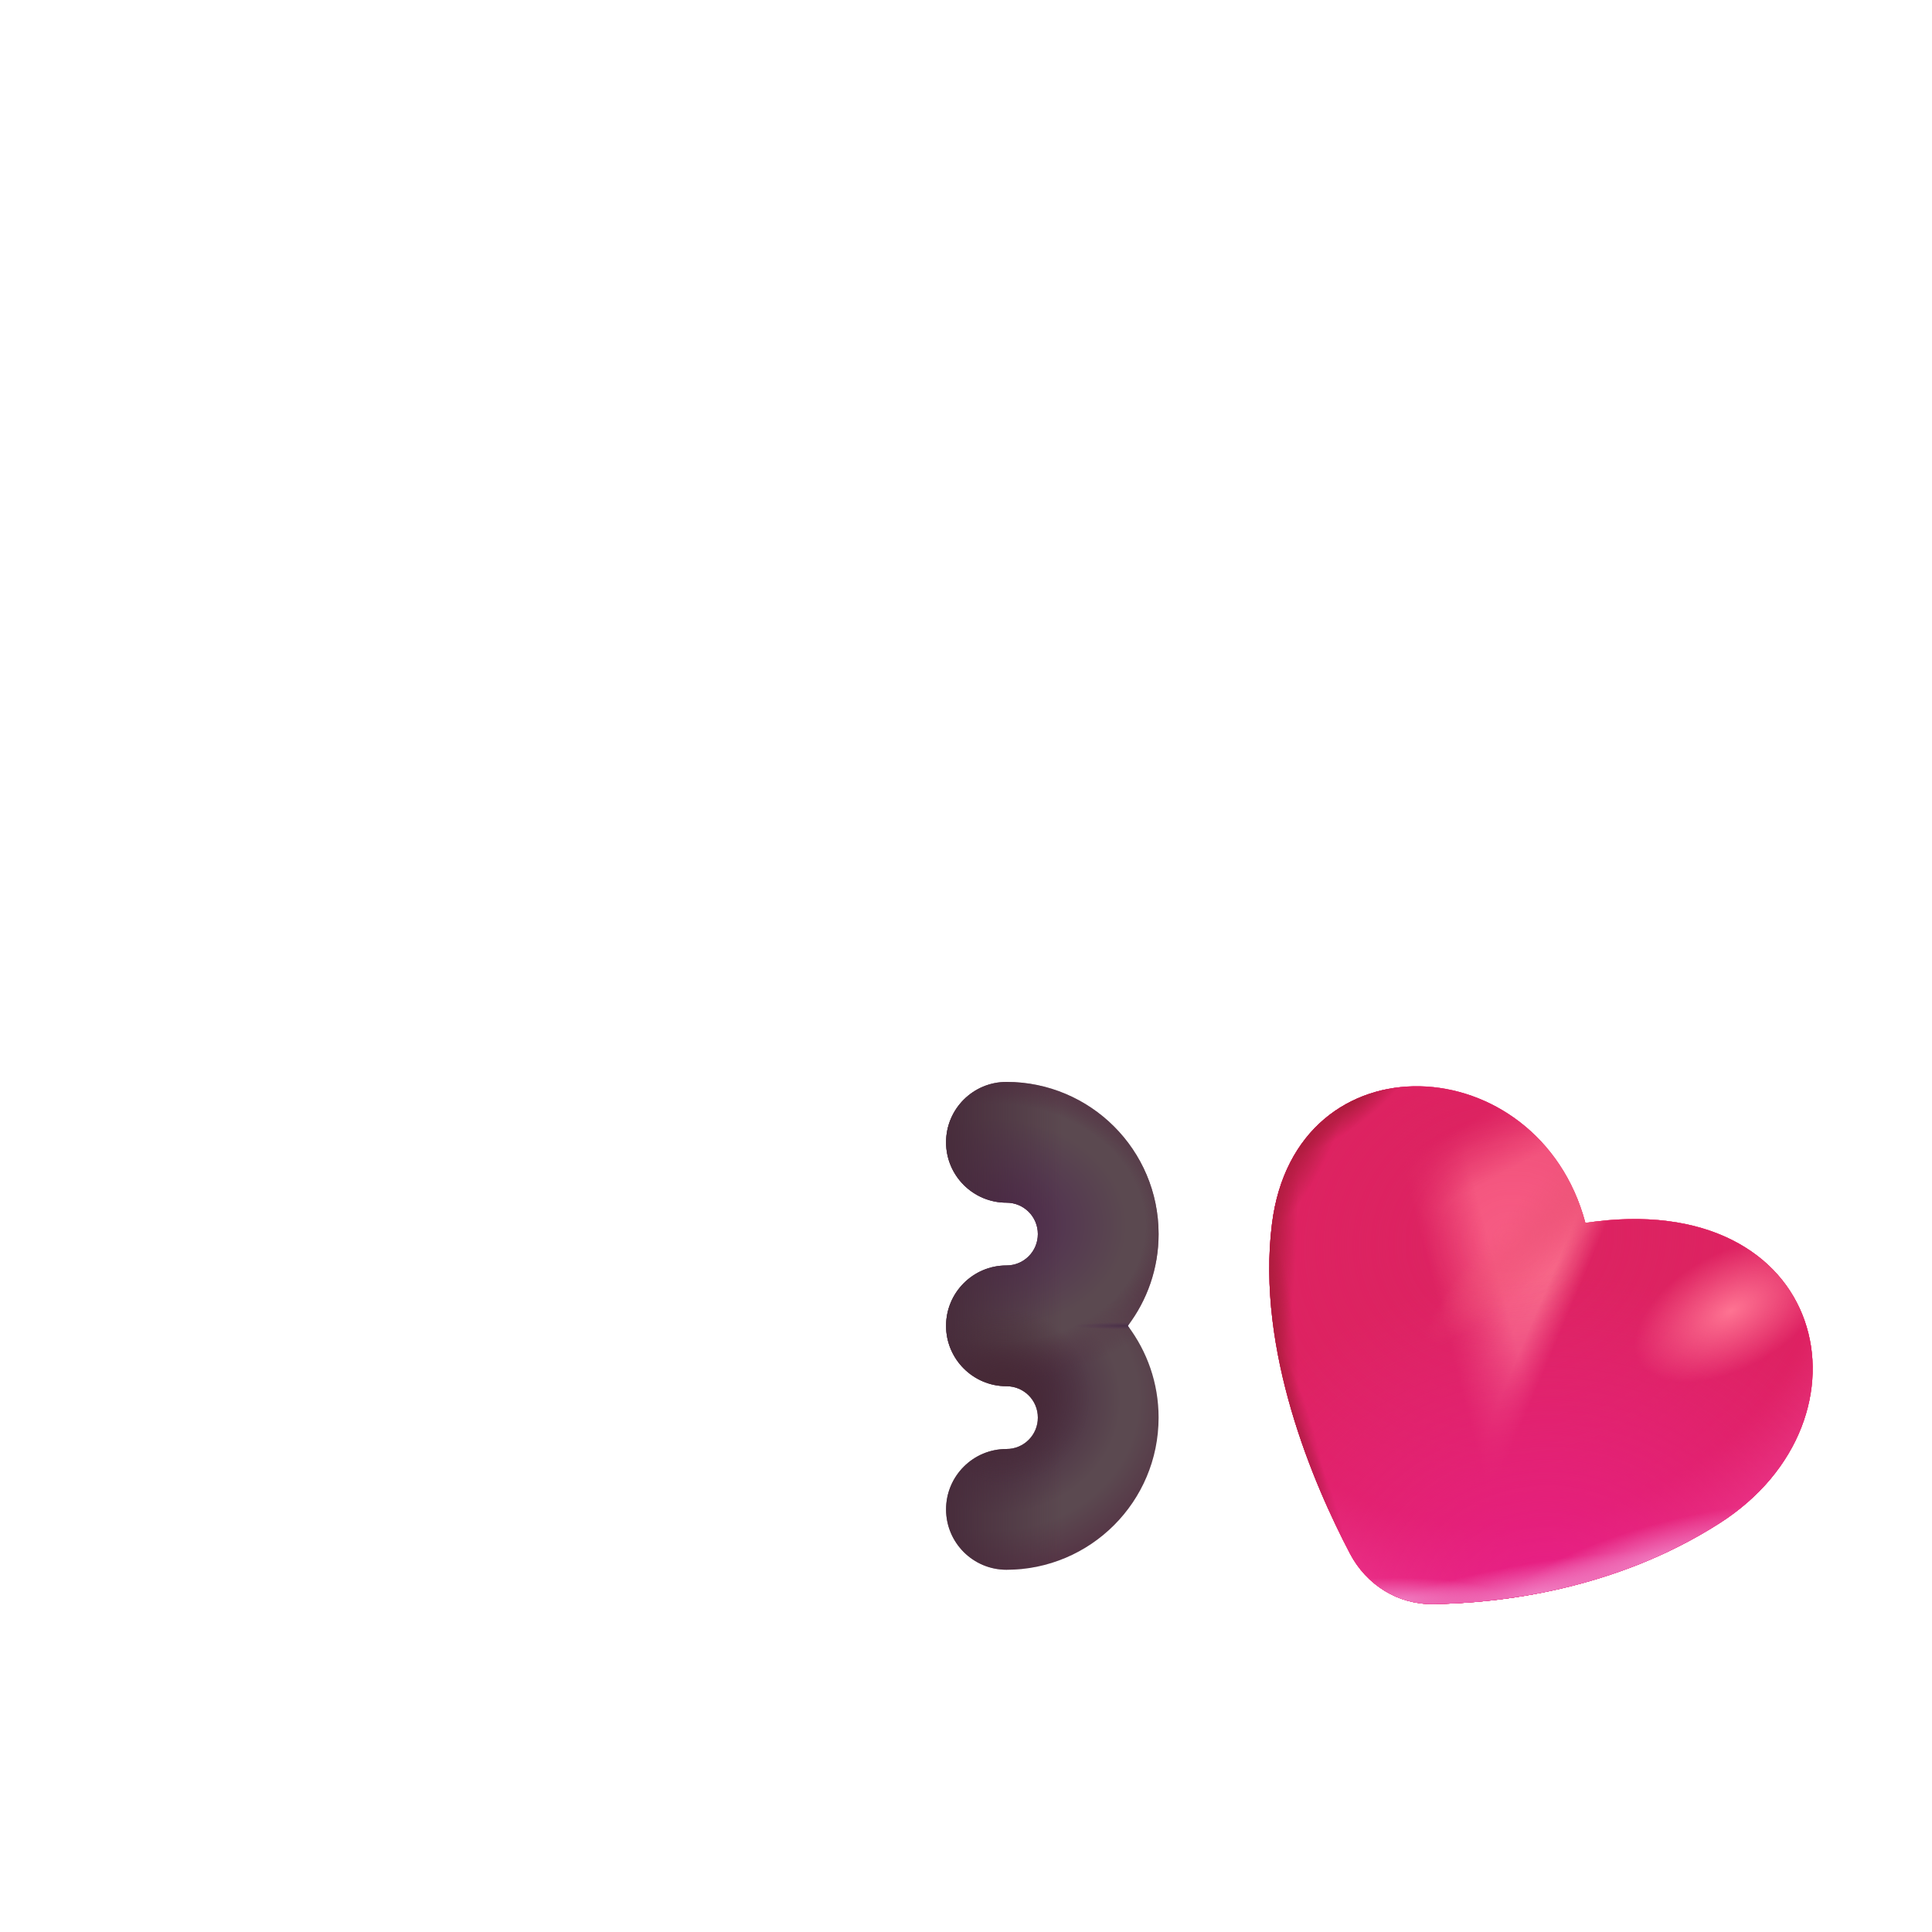
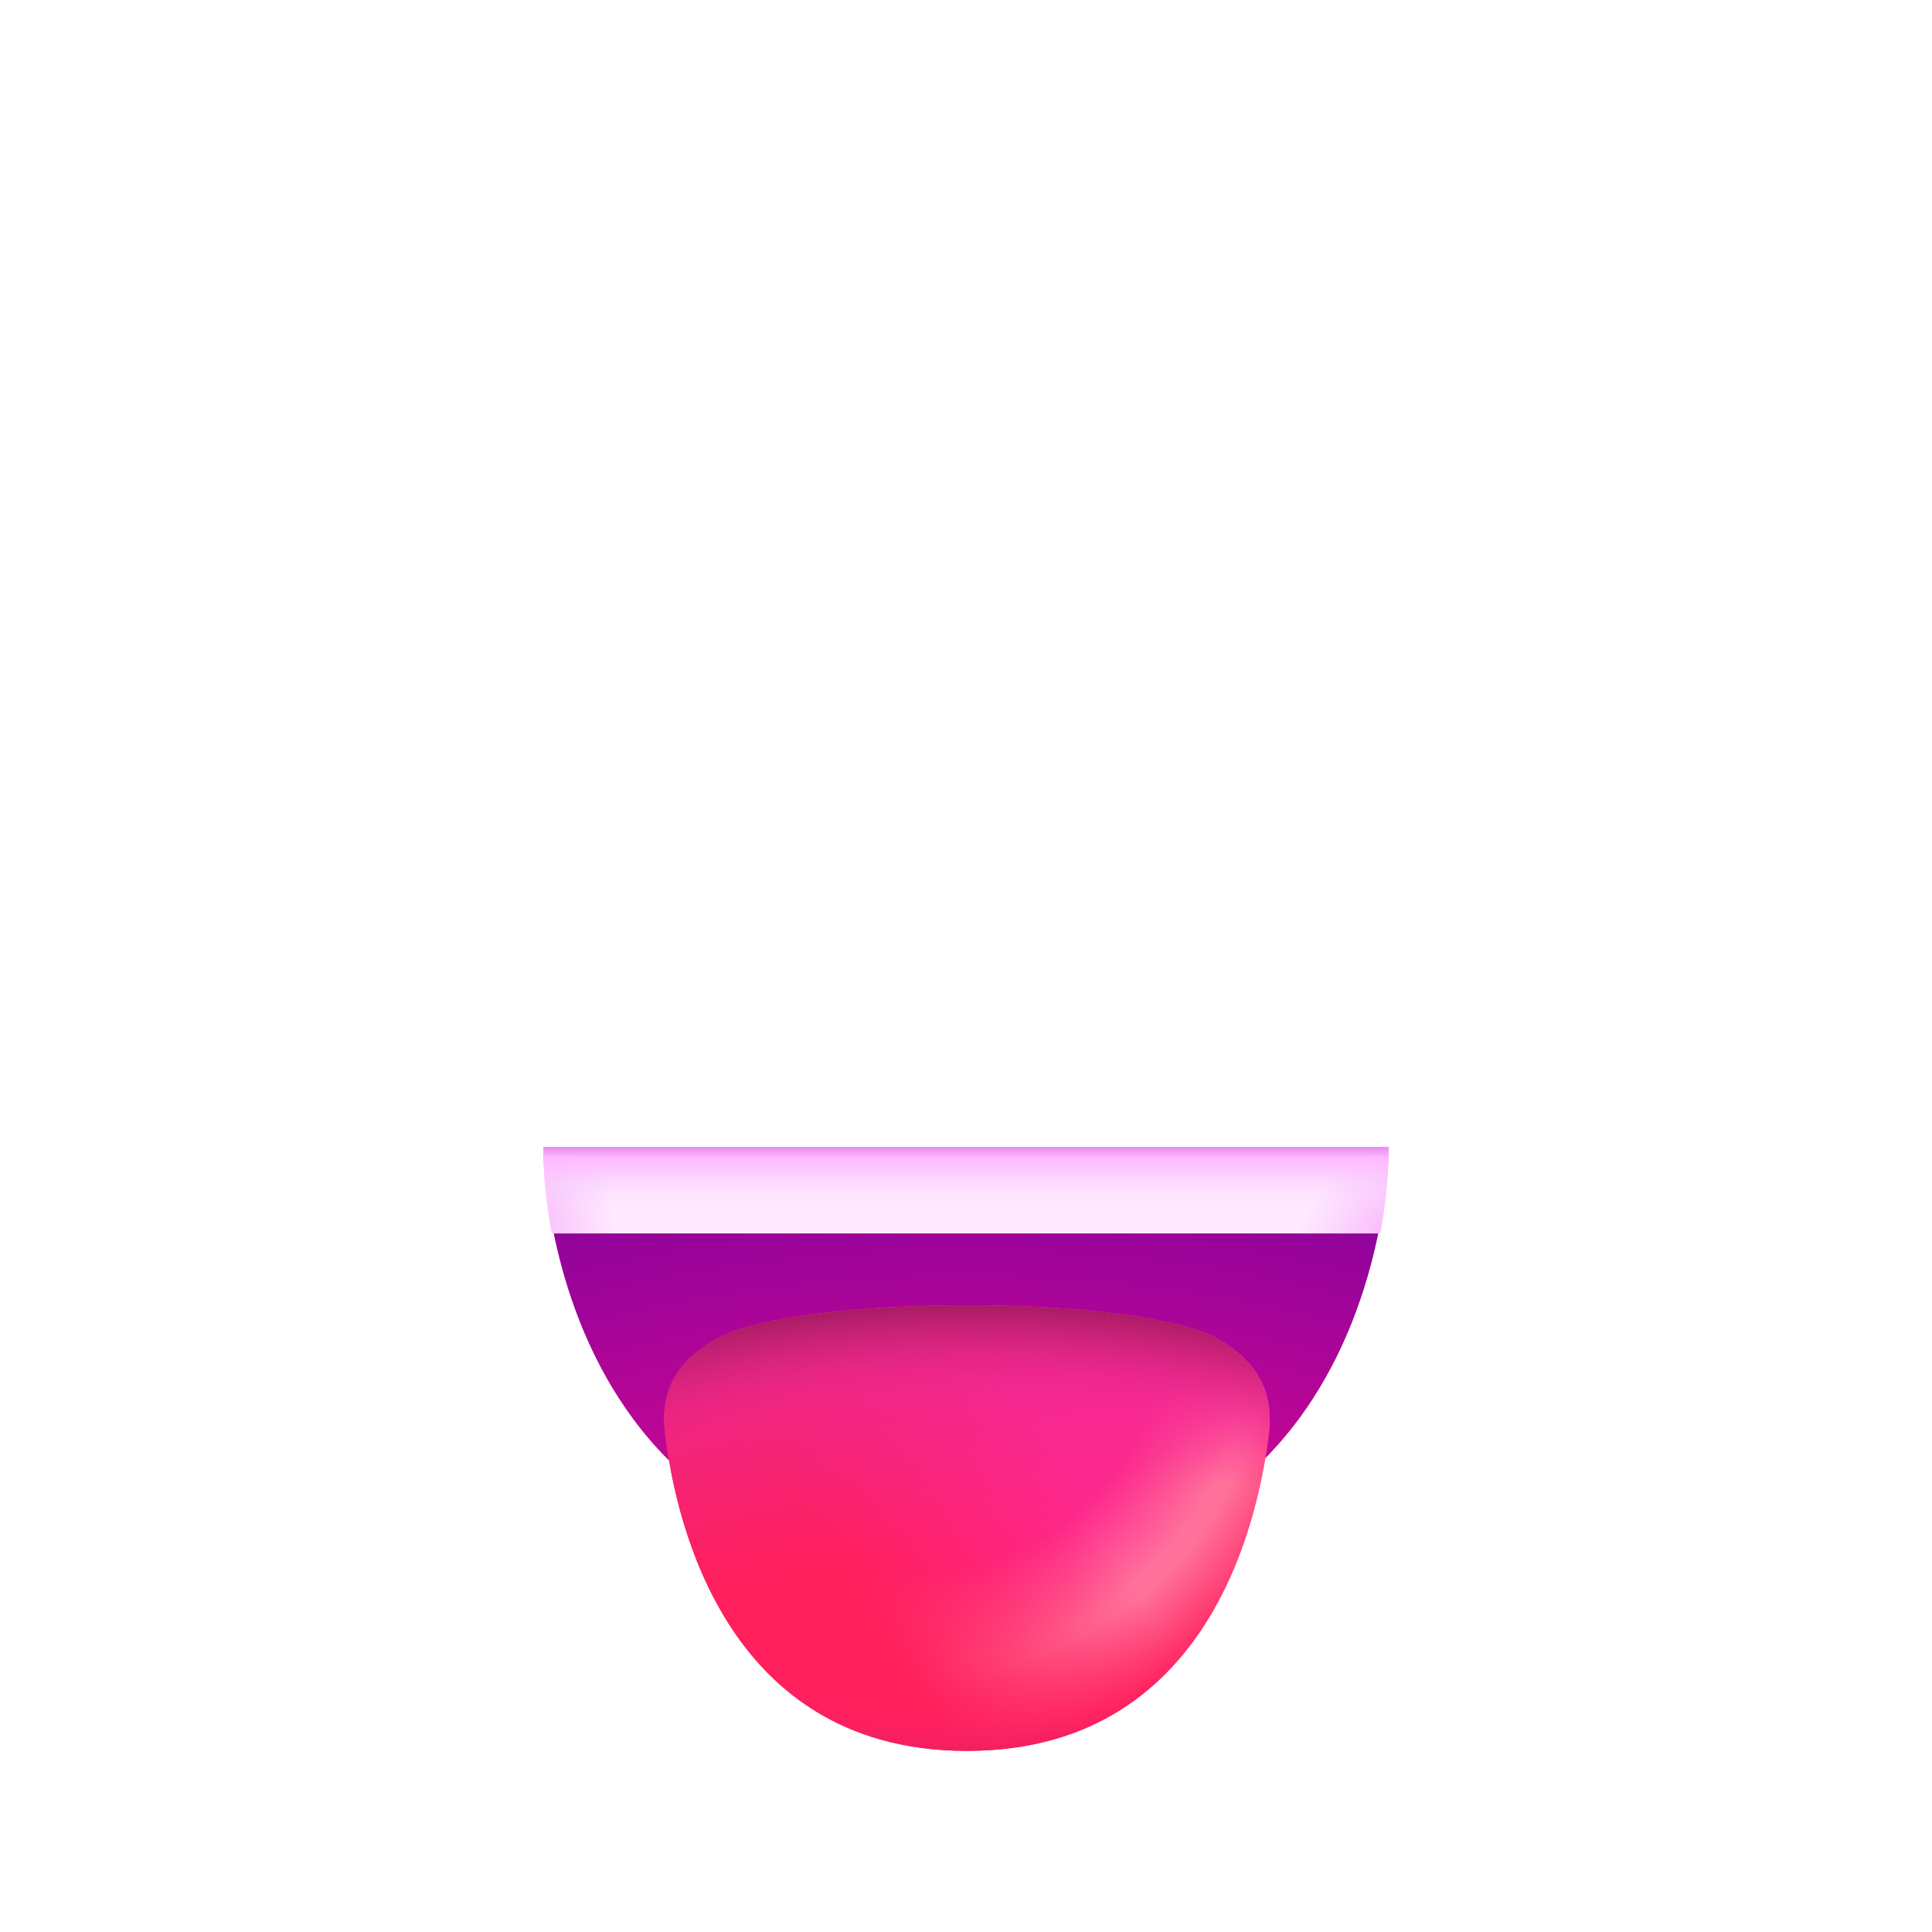
<svg xmlns="http://www.w3.org/2000/svg" width="32" height="32" viewBox="0 0 32 32" fill="none">
-   <path d="M23.742 26.569C24.839 26.552 26.741 26.338 28.479 25.231C31.172 23.517 30.289 19.649 26.259 20.255C25.483 17.339 21.461 17.132 21.068 20.271C20.804 22.373 21.758 24.586 22.361 25.735C22.634 26.253 23.156 26.578 23.742 26.569Z" fill="#DD2263" />
-   <path d="M23.742 26.569C24.839 26.552 26.741 26.338 28.479 25.231C31.172 23.517 30.289 19.649 26.259 20.255C25.483 17.339 21.461 17.132 21.068 20.271C20.804 22.373 21.758 24.586 22.361 25.735C22.634 26.253 23.156 26.578 23.742 26.569Z" fill="url(#paint0_radial_215_594)" />
-   <path d="M23.742 26.569C24.839 26.552 26.741 26.338 28.479 25.231C31.172 23.517 30.289 19.649 26.259 20.255C25.483 17.339 21.461 17.132 21.068 20.271C20.804 22.373 21.758 24.586 22.361 25.735C22.634 26.253 23.156 26.578 23.742 26.569Z" fill="url(#paint1_linear_215_594)" />
-   <path d="M23.742 26.569C24.839 26.552 26.741 26.338 28.479 25.231C31.172 23.517 30.289 19.649 26.259 20.255C25.483 17.339 21.461 17.132 21.068 20.271C20.804 22.373 21.758 24.586 22.361 25.735C22.634 26.253 23.156 26.578 23.742 26.569Z" fill="url(#paint2_linear_215_594)" />
-   <path d="M23.742 26.569C24.839 26.552 26.741 26.338 28.479 25.231C31.172 23.517 30.289 19.649 26.259 20.255C25.483 17.339 21.461 17.132 21.068 20.271C20.804 22.373 21.758 24.586 22.361 25.735C22.634 26.253 23.156 26.578 23.742 26.569Z" fill="url(#paint3_linear_215_594)" />
-   <path d="M23.742 26.569C24.839 26.552 26.741 26.338 28.479 25.231C31.172 23.517 30.289 19.649 26.259 20.255C25.483 17.339 21.461 17.132 21.068 20.271C20.804 22.373 21.758 24.586 22.361 25.735C22.634 26.253 23.156 26.578 23.742 26.569Z" fill="url(#paint4_linear_215_594)" />
-   <path d="M23.742 26.569C24.839 26.552 26.741 26.338 28.479 25.231C31.172 23.517 30.289 19.649 26.259 20.255C25.483 17.339 21.461 17.132 21.068 20.271C20.804 22.373 21.758 24.586 22.361 25.735C22.634 26.253 23.156 26.578 23.742 26.569Z" fill="url(#paint5_radial_215_594)" />
-   <path d="M23.742 26.569C24.839 26.552 26.741 26.338 28.479 25.231C31.172 23.517 30.289 19.649 26.259 20.255C25.483 17.339 21.461 17.132 21.068 20.271C20.804 22.373 21.758 24.586 22.361 25.735C22.634 26.253 23.156 26.578 23.742 26.569Z" fill="url(#paint6_radial_215_594)" />
-   <path d="M23.742 26.569C24.839 26.552 26.741 26.338 28.479 25.231C31.172 23.517 30.289 19.649 26.259 20.255C25.483 17.339 21.461 17.132 21.068 20.271C20.804 22.373 21.758 24.586 22.361 25.735C22.634 26.253 23.156 26.578 23.742 26.569Z" fill="url(#paint7_radial_215_594)" />
-   <path d="M23.742 26.569C24.839 26.552 26.741 26.338 28.479 25.231C31.172 23.517 30.289 19.649 26.259 20.255C25.483 17.339 21.461 17.132 21.068 20.271C20.804 22.373 21.758 24.586 22.361 25.735C22.634 26.253 23.156 26.578 23.742 26.569Z" fill="url(#paint8_radial_215_594)" />
-   <path d="M23.742 26.569C24.839 26.552 26.741 26.338 28.479 25.231C31.172 23.517 30.289 19.649 26.259 20.255C25.483 17.339 21.461 17.132 21.068 20.271C20.804 22.373 21.758 24.586 22.361 25.735C22.634 26.253 23.156 26.578 23.742 26.569Z" fill="url(#paint9_radial_215_594)" />
-   <path d="M23.742 26.569C24.839 26.552 26.741 26.338 28.479 25.231C31.172 23.517 30.289 19.649 26.259 20.255C25.483 17.339 21.461 17.132 21.068 20.271C20.804 22.373 21.758 24.586 22.361 25.735C22.634 26.253 23.156 26.578 23.742 26.569Z" fill="url(#paint10_radial_215_594)" />
-   <path d="M23.742 26.569C24.839 26.552 26.741 26.338 28.479 25.231C31.172 23.517 30.289 19.649 26.259 20.255C25.483 17.339 21.461 17.132 21.068 20.271C20.804 22.373 21.758 24.586 22.361 25.735C22.634 26.253 23.156 26.578 23.742 26.569Z" fill="url(#paint11_radial_215_594)" />
-   <path d="M23.742 26.569C24.839 26.552 26.741 26.338 28.479 25.231C31.172 23.517 30.289 19.649 26.259 20.255C25.483 17.339 21.461 17.132 21.068 20.271C20.804 22.373 21.758 24.586 22.361 25.735C22.634 26.253 23.156 26.578 23.742 26.569Z" fill="url(#paint12_radial_215_594)" />
-   <path d="M23.742 26.569C24.839 26.552 26.741 26.338 28.479 25.231C31.172 23.517 30.289 19.649 26.259 20.255C25.483 17.339 21.461 17.132 21.068 20.271C20.804 22.373 21.758 24.586 22.361 25.735C22.634 26.253 23.156 26.578 23.742 26.569Z" fill="url(#paint13_radial_215_594)" />
-   <path d="M23.742 26.569C24.839 26.552 26.741 26.338 28.479 25.231C31.172 23.517 30.289 19.649 26.259 20.255C25.483 17.339 21.461 17.132 21.068 20.271C20.804 22.373 21.758 24.586 22.361 25.735C22.634 26.253 23.156 26.578 23.742 26.569Z" fill="url(#paint14_radial_215_594)" />
-   <path d="M23.742 26.569C24.839 26.552 26.741 26.338 28.479 25.231C31.172 23.517 30.289 19.649 26.259 20.255C25.483 17.339 21.461 17.132 21.068 20.271C20.804 22.373 21.758 24.586 22.361 25.735C22.634 26.253 23.156 26.578 23.742 26.569Z" fill="url(#paint15_radial_215_594)" />
-   <path d="M23.742 26.569C24.839 26.552 26.741 26.338 28.479 25.231C31.172 23.517 30.289 19.649 26.259 20.255C25.483 17.339 21.461 17.132 21.068 20.271C20.804 22.373 21.758 24.586 22.361 25.735C22.634 26.253 23.156 26.578 23.742 26.569Z" fill="url(#paint16_radial_215_594)" />
-   <path d="M23.742 26.569C24.839 26.552 26.741 26.338 28.479 25.231C31.172 23.517 30.289 19.649 26.259 20.255C25.483 17.339 21.461 17.132 21.068 20.271C20.804 22.373 21.758 24.586 22.361 25.735C22.634 26.253 23.156 26.578 23.742 26.569Z" fill="url(#paint17_radial_215_594)" />
-   <path d="M16.67 17.92C16.118 17.92 15.67 18.368 15.67 18.92C15.67 19.472 16.118 19.92 16.67 19.92C16.958 19.92 17.19 20.152 17.19 20.44C17.19 20.728 16.958 20.96 16.67 20.96C16.118 20.96 15.67 21.408 15.67 21.96C15.67 21.96 15.67 21.96 15.67 21.96C15.67 22.512 16.118 22.96 16.67 22.96C16.958 22.96 17.19 23.192 17.19 23.48C17.19 23.768 16.958 24 16.67 24C16.118 24 15.67 24.448 15.67 25C15.67 25.552 16.118 26 16.67 26C18.062 26 19.19 24.872 19.19 23.48C19.19 22.909 19 22.382 18.68 21.96C19 21.538 19.19 21.011 19.19 20.44C19.19 19.048 18.062 17.92 16.67 17.92Z" fill="url(#paint18_radial_215_594)" />
-   <path d="M16.67 17.92C16.118 17.92 15.67 18.368 15.67 18.92C15.67 19.472 16.118 19.92 16.67 19.92C16.958 19.92 17.19 20.152 17.19 20.44C17.19 20.728 16.958 20.96 16.67 20.96C16.118 20.96 15.67 21.408 15.67 21.96C15.67 21.96 15.67 21.96 15.67 21.96C15.67 22.512 16.118 22.96 16.67 22.96C16.958 22.96 17.19 23.192 17.19 23.48C17.19 23.768 16.958 24 16.67 24C16.118 24 15.67 24.448 15.67 25C15.67 25.552 16.118 26 16.67 26C18.062 26 19.19 24.872 19.19 23.48C19.19 22.909 19 22.382 18.68 21.96C19 21.538 19.19 21.011 19.19 20.44C19.19 19.048 18.062 17.92 16.67 17.92Z" fill="url(#paint19_radial_215_594)" />
-   <path d="M16.67 17.92C16.118 17.92 15.67 18.368 15.67 18.92C15.67 19.472 16.118 19.92 16.67 19.92C16.958 19.92 17.19 20.152 17.19 20.44C17.19 20.728 16.958 20.96 16.67 20.96C16.118 20.96 15.67 21.408 15.67 21.96C15.67 21.96 15.67 21.96 15.67 21.96C15.67 22.512 16.118 22.96 16.67 22.96C16.958 22.96 17.19 23.192 17.19 23.48C17.19 23.768 16.958 24 16.67 24C16.118 24 15.67 24.448 15.67 25C15.67 25.552 16.118 26 16.67 26C18.062 26 19.19 24.872 19.19 23.48C19.19 22.909 19 22.382 18.68 21.96C19 21.538 19.19 21.011 19.19 20.44C19.19 19.048 18.062 17.92 16.67 17.92Z" fill="url(#paint20_linear_215_594)" />
-   <path d="M16.67 17.92C16.118 17.92 15.67 18.368 15.67 18.92C15.67 19.472 16.118 19.92 16.67 19.92C16.958 19.92 17.19 20.152 17.19 20.44C17.19 20.728 16.958 20.96 16.67 20.96C16.118 20.96 15.67 21.408 15.67 21.96C15.67 21.96 15.67 21.96 15.67 21.96C15.67 22.512 16.118 22.96 16.67 22.96C16.958 22.96 17.19 23.192 17.19 23.48C17.19 23.768 16.958 24 16.67 24C16.118 24 15.67 24.448 15.67 25C15.67 25.552 16.118 26 16.67 26C18.062 26 19.19 24.872 19.19 23.48C19.19 22.909 19 22.382 18.68 21.96C19 21.538 19.19 21.011 19.19 20.44C19.19 19.048 18.062 17.92 16.67 17.92Z" fill="url(#paint21_radial_215_594)" />
-   <path d="M16.67 17.92C16.118 17.92 15.67 18.368 15.67 18.92C15.67 19.472 16.118 19.92 16.67 19.92C16.958 19.92 17.19 20.152 17.19 20.44C17.19 20.728 16.958 20.96 16.67 20.96C16.118 20.96 15.67 21.408 15.67 21.96C15.67 21.96 15.67 21.96 15.67 21.96C15.67 22.512 16.118 22.96 16.67 22.96C16.958 22.96 17.19 23.192 17.19 23.48C17.19 23.768 16.958 24 16.67 24C16.118 24 15.67 24.448 15.67 25C15.67 25.552 16.118 26 16.67 26C18.062 26 19.19 24.872 19.19 23.48C19.19 22.909 19 22.382 18.68 21.96C19 21.538 19.19 21.011 19.19 20.44C19.19 19.048 18.062 17.92 16.67 17.92Z" fill="url(#paint22_radial_215_594)" />
+   <path d="M16 26C9 26 9 19 9 19H23C23 19 23 26 16 26Z" fill="url(#paint0_radial_226_555)" />
+   <path d="M16.017 29C20.217 29 20.887 24.8 21.017 23.75C21.117 22.9 20.667 22.47 20.177 22.18C19.687 21.89 18.217 21.62 16.017 21.62C13.817 21.62 12.357 21.89 11.857 22.18C11.357 22.47 10.907 22.9 11.017 23.75C11.147 24.8 11.817 29 16.017 29Z" fill="url(#paint1_radial_226_555)" />
+   <path d="M16.017 29C20.217 29 20.887 24.8 21.017 23.75C21.117 22.9 20.667 22.47 20.177 22.18C19.687 21.89 18.217 21.62 16.017 21.62C13.817 21.62 12.357 21.89 11.857 22.18C11.357 22.47 10.907 22.9 11.017 23.75C11.147 24.8 11.817 29 16.017 29Z" fill="url(#paint2_linear_226_555)" />
+   <path d="M16.017 29C20.217 29 20.887 24.8 21.017 23.75C21.117 22.9 20.667 22.47 20.177 22.18C19.687 21.89 18.217 21.62 16.017 21.62C13.817 21.62 12.357 21.89 11.857 22.18C11.357 22.47 10.907 22.9 11.017 23.75C11.147 24.8 11.817 29 16.017 29Z" fill="url(#paint3_linear_226_555)" />
+   <path d="M16.017 29C20.217 29 20.887 24.8 21.017 23.75C21.117 22.9 20.667 22.47 20.177 22.18C19.687 21.89 18.217 21.62 16.017 21.62C13.817 21.62 12.357 21.89 11.857 22.18C11.357 22.47 10.907 22.9 11.017 23.75C11.147 24.8 11.817 29 16.017 29Z" fill="url(#paint4_linear_226_555)" />
+   <path d="M16.017 29C20.217 29 20.887 24.8 21.017 23.75C21.117 22.9 20.667 22.47 20.177 22.18C19.687 21.89 18.217 21.62 16.017 21.62C13.817 21.62 12.357 21.89 11.857 22.18C11.357 22.47 10.907 22.9 11.017 23.75C11.147 24.8 11.817 29 16.017 29Z" fill="url(#paint5_radial_226_555)" />
+   <path d="M22.86 20.43C22.95 19.97 23 19.49 23 19C18.34 19 11.84 19 9 19C9 19.49 9.05 19.96 9.14 20.43H22.86Z" fill="url(#paint6_linear_226_555)" />
+   <path d="M22.86 20.43C22.95 19.97 23 19.49 23 19C18.34 19 11.84 19 9 19C9 19.49 9.05 19.96 9.14 20.43H22.86Z" fill="url(#paint7_linear_226_555)" />
+   <path d="M22.86 20.43C22.95 19.97 23 19.49 23 19C18.34 19 11.84 19 9 19C9 19.49 9.05 19.96 9.14 20.43H22.86Z" fill="url(#paint8_linear_226_555)" />
+   <path d="M22.86 20.43C22.95 19.97 23 19.49 23 19C18.34 19 11.84 19 9 19C9 19.49 9.05 19.96 9.14 20.43H22.86Z" fill="url(#paint9_linear_226_555)" />
  <defs>
-     <radialGradient id="paint0_radial_215_594" cx="0" cy="0" r="1" gradientUnits="userSpaceOnUse" gradientTransform="translate(25.1774 20.3894) rotate(98.5732) scale(2.83298 3.16524)">
-       <stop offset="0.537" stop-color="#F75C84" />
-       <stop offset="1" stop-color="#F97291" stop-opacity="0" />
+     <radialGradient id="paint0_radial_226_555" cx="0" cy="0" r="1" gradientUnits="userSpaceOnUse" gradientTransform="translate(16 27.5556) rotate(-90) scale(8.55556 17.1111)">
+       <stop stop-color="#F70A8D" />
+       <stop offset="1" stop-color="#89029C" />
    </radialGradient>
-     <linearGradient id="paint1_linear_215_594" x1="25.967" y1="21.131" x2="25.275" y2="20.474" gradientUnits="userSpaceOnUse">
-       <stop stop-color="#F9718F" />
-       <stop offset="1" stop-color="#F9718F" stop-opacity="0" />
+     <radialGradient id="paint1_radial_226_555" cx="0" cy="0" r="1" gradientUnits="userSpaceOnUse" gradientTransform="translate(15.2142 22.1526) rotate(81.4378) scale(8.86405 9.01423)">
+       <stop offset="0.438" stop-color="#FF288E" />
+       <stop offset="0.608" stop-color="#FF719B" />
+       <stop offset="0.635" stop-color="#FF719B" />
+       <stop offset="0.793" stop-color="#FF1F5C" />
+     </radialGradient>
+     <linearGradient id="paint2_linear_226_555" x1="20.203" y1="22.429" x2="19.783" y2="24.446" gradientUnits="userSpaceOnUse">
+       <stop stop-color="#FF299D" />
+       <stop offset="1" stop-color="#FF299D" stop-opacity="0" />
    </linearGradient>
-     <linearGradient id="paint2_linear_215_594" x1="24.088" y1="18.709" x2="25.177" y2="20.756" gradientUnits="userSpaceOnUse">
-       <stop stop-color="#DD2263" />
-       <stop offset="0.439" stop-color="#DD2263" stop-opacity="0" />
+     <linearGradient id="paint3_linear_226_555" x1="12.637" y1="27.553" x2="17.75" y2="24.531" gradientUnits="userSpaceOnUse">
+       <stop offset="0.321" stop-color="#FF1F5C" />
+       <stop offset="1" stop-color="#FF1F5C" stop-opacity="0" />
    </linearGradient>
-     <linearGradient id="paint3_linear_215_594" x1="23.391" y1="20.971" x2="25.366" y2="20.454" gradientUnits="userSpaceOnUse">
-       <stop offset="0.131" stop-color="#DD2263" />
-       <stop offset="0.654" stop-color="#DD2263" stop-opacity="0" />
+     <linearGradient id="paint4_linear_226_555" x1="16.015" y1="21.62" x2="16.731" y2="25.31" gradientUnits="userSpaceOnUse">
+       <stop stop-color="#ED288E" />
+       <stop offset="1" stop-color="#ED288E" stop-opacity="0" />
    </linearGradient>
-     <linearGradient id="paint4_linear_215_594" x1="27.047" y1="21.372" x2="25.002" y2="20.506" gradientUnits="userSpaceOnUse">
-       <stop offset="0.376" stop-color="#DD2263" />
-       <stop offset="0.601" stop-color="#DD2263" stop-opacity="0" />
+     <radialGradient id="paint5_radial_226_555" cx="0" cy="0" r="1" gradientUnits="userSpaceOnUse" gradientTransform="translate(16.0154 25.7706) rotate(90) scale(8.59005 20.3854)">
+       <stop offset="0.306" stop-color="#F0288D" stop-opacity="0" />
+       <stop offset="0.635" />
+     </radialGradient>
+     <linearGradient id="paint6_linear_226_555" x1="16" y1="18.114" x2="16" y2="19.566" gradientUnits="userSpaceOnUse">
+       <stop stop-color="#ECCDFF" />
+       <stop offset="1" stop-color="#FFEAFF" />
    </linearGradient>
-     <radialGradient id="paint5_radial_215_594" cx="0" cy="0" r="1" gradientUnits="userSpaceOnUse" gradientTransform="translate(25 20.5) rotate(78.6901) scale(7.64853 8.54557)">
-       <stop stop-color="#DA2856" stop-opacity="0" />
-       <stop offset="0.623" stop-color="#DF2162" stop-opacity="0.53" />
-       <stop offset="0.941" stop-color="#FF67C6" />
-     </radialGradient>
-     <radialGradient id="paint6_radial_215_594" cx="0" cy="0" r="1" gradientUnits="userSpaceOnUse" gradientTransform="translate(22.4313 18.1532) rotate(140.194) scale(1.40716 0.417791)">
-       <stop stop-color="#A41B36" />
-       <stop offset="1" stop-color="#A41B36" stop-opacity="0" />
-     </radialGradient>
-     <radialGradient id="paint7_radial_215_594" cx="0" cy="0" r="1" gradientUnits="userSpaceOnUse" gradientTransform="translate(21.5906 18.7337) rotate(113.448) scale(1.81111 0.533929)">
-       <stop stop-color="#A41B36" />
-       <stop offset="1" stop-color="#A41B36" stop-opacity="0" />
-     </radialGradient>
-     <radialGradient id="paint8_radial_215_594" cx="0" cy="0" r="1" gradientUnits="userSpaceOnUse" gradientTransform="translate(20.97 20.075) rotate(91.0609) scale(3.24358 0.526504)">
-       <stop stop-color="#A41B36" />
-       <stop offset="1" stop-color="#A41B36" stop-opacity="0" />
-     </radialGradient>
-     <radialGradient id="paint9_radial_215_594" cx="0" cy="0" r="1" gradientUnits="userSpaceOnUse" gradientTransform="translate(20.9708 21.9789) rotate(83.019) scale(2.02553 0.480054)">
-       <stop stop-color="#A41B36" />
-       <stop offset="1" stop-color="#A41B36" stop-opacity="0" />
-     </radialGradient>
-     <radialGradient id="paint10_radial_215_594" cx="0" cy="0" r="1" gradientUnits="userSpaceOnUse" gradientTransform="translate(21.3937 23.5611) rotate(72.5746) scale(1.83078 0.313143)">
-       <stop stop-color="#A41B36" />
-       <stop offset="1" stop-color="#A41B36" stop-opacity="0" />
-     </radialGradient>
-     <radialGradient id="paint11_radial_215_594" cx="0" cy="0" r="1" gradientUnits="userSpaceOnUse" gradientTransform="translate(21.6614 24.4153) rotate(68.3691) scale(1.59106 0.27214)">
-       <stop stop-color="#A41B36" />
-       <stop offset="1" stop-color="#A41B36" stop-opacity="0" />
-     </radialGradient>
-     <radialGradient id="paint12_radial_215_594" cx="0" cy="0" r="1" gradientUnits="userSpaceOnUse" gradientTransform="translate(25.5992 26.7558) rotate(-94.2715) scale(5.66235 6.32645)">
-       <stop stop-color="#E71C86" />
-       <stop offset="1" stop-color="#E92584" stop-opacity="0" />
-     </radialGradient>
-     <radialGradient id="paint13_radial_215_594" cx="0" cy="0" r="1" gradientUnits="userSpaceOnUse" gradientTransform="translate(25.4763 26.3783) rotate(170.538) scale(3.10315 0.502349)">
-       <stop stop-color="#F07BC0" />
-       <stop offset="1" stop-color="#F07BC0" stop-opacity="0" />
-     </radialGradient>
-     <radialGradient id="paint14_radial_215_594" cx="0" cy="0" r="1" gradientUnits="userSpaceOnUse" gradientTransform="translate(27.5006 25.815) rotate(164.276) scale(2.55237 0.574494)">
-       <stop stop-color="#F07BC0" />
-       <stop offset="1" stop-color="#F07BC0" stop-opacity="0" />
-     </radialGradient>
-     <radialGradient id="paint15_radial_215_594" cx="0" cy="0" r="1" gradientUnits="userSpaceOnUse" gradientTransform="translate(23.1426 26.4933) rotate(-180) scale(1.83475 0.360397)">
-       <stop stop-color="#F07BC0" />
-       <stop offset="1" stop-color="#F07BC0" stop-opacity="0" />
-     </radialGradient>
-     <radialGradient id="paint16_radial_215_594" cx="0" cy="0" r="1" gradientUnits="userSpaceOnUse" gradientTransform="translate(26.4378 19.452) rotate(135) scale(3.96807 0.623832)">
-       <stop stop-color="#EE5579" />
-       <stop offset="1" stop-color="#EE5579" stop-opacity="0" />
-     </radialGradient>
-     <radialGradient id="paint17_radial_215_594" cx="0" cy="0" r="1" gradientUnits="userSpaceOnUse" gradientTransform="translate(28.6717 21.7104) rotate(151.39) scale(1.74595 0.958067)">
-       <stop stop-color="#FE7392" />
-       <stop offset="1" stop-color="#FE7292" stop-opacity="0" />
-     </radialGradient>
-     <radialGradient id="paint18_radial_215_594" cx="0" cy="0" r="1" gradientUnits="userSpaceOnUse" gradientTransform="translate(16.4578 23.187) scale(3.19201 2.85852)">
-       <stop stop-color="#3D1837" />
-       <stop offset="0.661" stop-color="#5B4950" />
-       <stop offset="0.752" stop-color="#5B4950" />
-       <stop offset="1" stop-color="#553445" />
-     </radialGradient>
-     <radialGradient id="paint19_radial_215_594" cx="0" cy="0" r="1" gradientUnits="userSpaceOnUse" gradientTransform="translate(16.4812 20.2532) rotate(3.24734) scale(3.31469 2.62313)">
-       <stop stop-color="#4D254F" />
-       <stop offset="0.661" stop-color="#5B4950" />
-       <stop offset="0.752" stop-color="#5B4950" />
-       <stop offset="1" stop-color="#553445" stop-opacity="0" />
-     </radialGradient>
-     <linearGradient id="paint20_linear_215_594" x1="15.519" y1="21.96" x2="17.584" y2="21.96" gradientUnits="userSpaceOnUse">
-       <stop stop-color="#462A3A" />
-       <stop offset="1" stop-color="#462A3A" stop-opacity="0" />
+     <linearGradient id="paint7_linear_226_555" x1="7.917" y1="20.268" x2="10.134" y2="19.899" gradientUnits="userSpaceOnUse">
+       <stop stop-color="#FE9AFF" />
+       <stop offset="1" stop-color="#EF9EF6" stop-opacity="0" />
    </linearGradient>
-     <radialGradient id="paint21_radial_215_594" cx="0" cy="0" r="1" gradientUnits="userSpaceOnUse" gradientTransform="translate(16.6102 23.1295) rotate(90.5729) scale(1.46527)">
-       <stop stop-color="#472A35" />
-       <stop offset="1" stop-color="#472A35" stop-opacity="0" />
-     </radialGradient>
-     <radialGradient id="paint22_radial_215_594" cx="0" cy="0" r="1" gradientUnits="userSpaceOnUse" gradientTransform="translate(18.6875 21.96) rotate(90) scale(0.0594941 0.900173)">
-       <stop stop-color="#472E46" />
-       <stop offset="1" stop-color="#533552" stop-opacity="0" />
-     </radialGradient>
+     <linearGradient id="paint8_linear_226_555" x1="23.855" y1="20.623" x2="21.951" y2="19.541" gradientUnits="userSpaceOnUse">
+       <stop stop-color="#FE9AFF" />
+       <stop offset="1" stop-color="#EF9EF6" stop-opacity="0" />
+     </linearGradient>
+     <linearGradient id="paint9_linear_226_555" x1="16" y1="20.059" x2="16" y2="18.941" gradientUnits="userSpaceOnUse">
+       <stop stop-color="#F4DFFF" stop-opacity="0" />
+       <stop offset="0.791" stop-color="#FFB8FF" />
+       <stop offset="1" stop-color="#DA7CE9" />
+     </linearGradient>
  </defs>
</svg>
